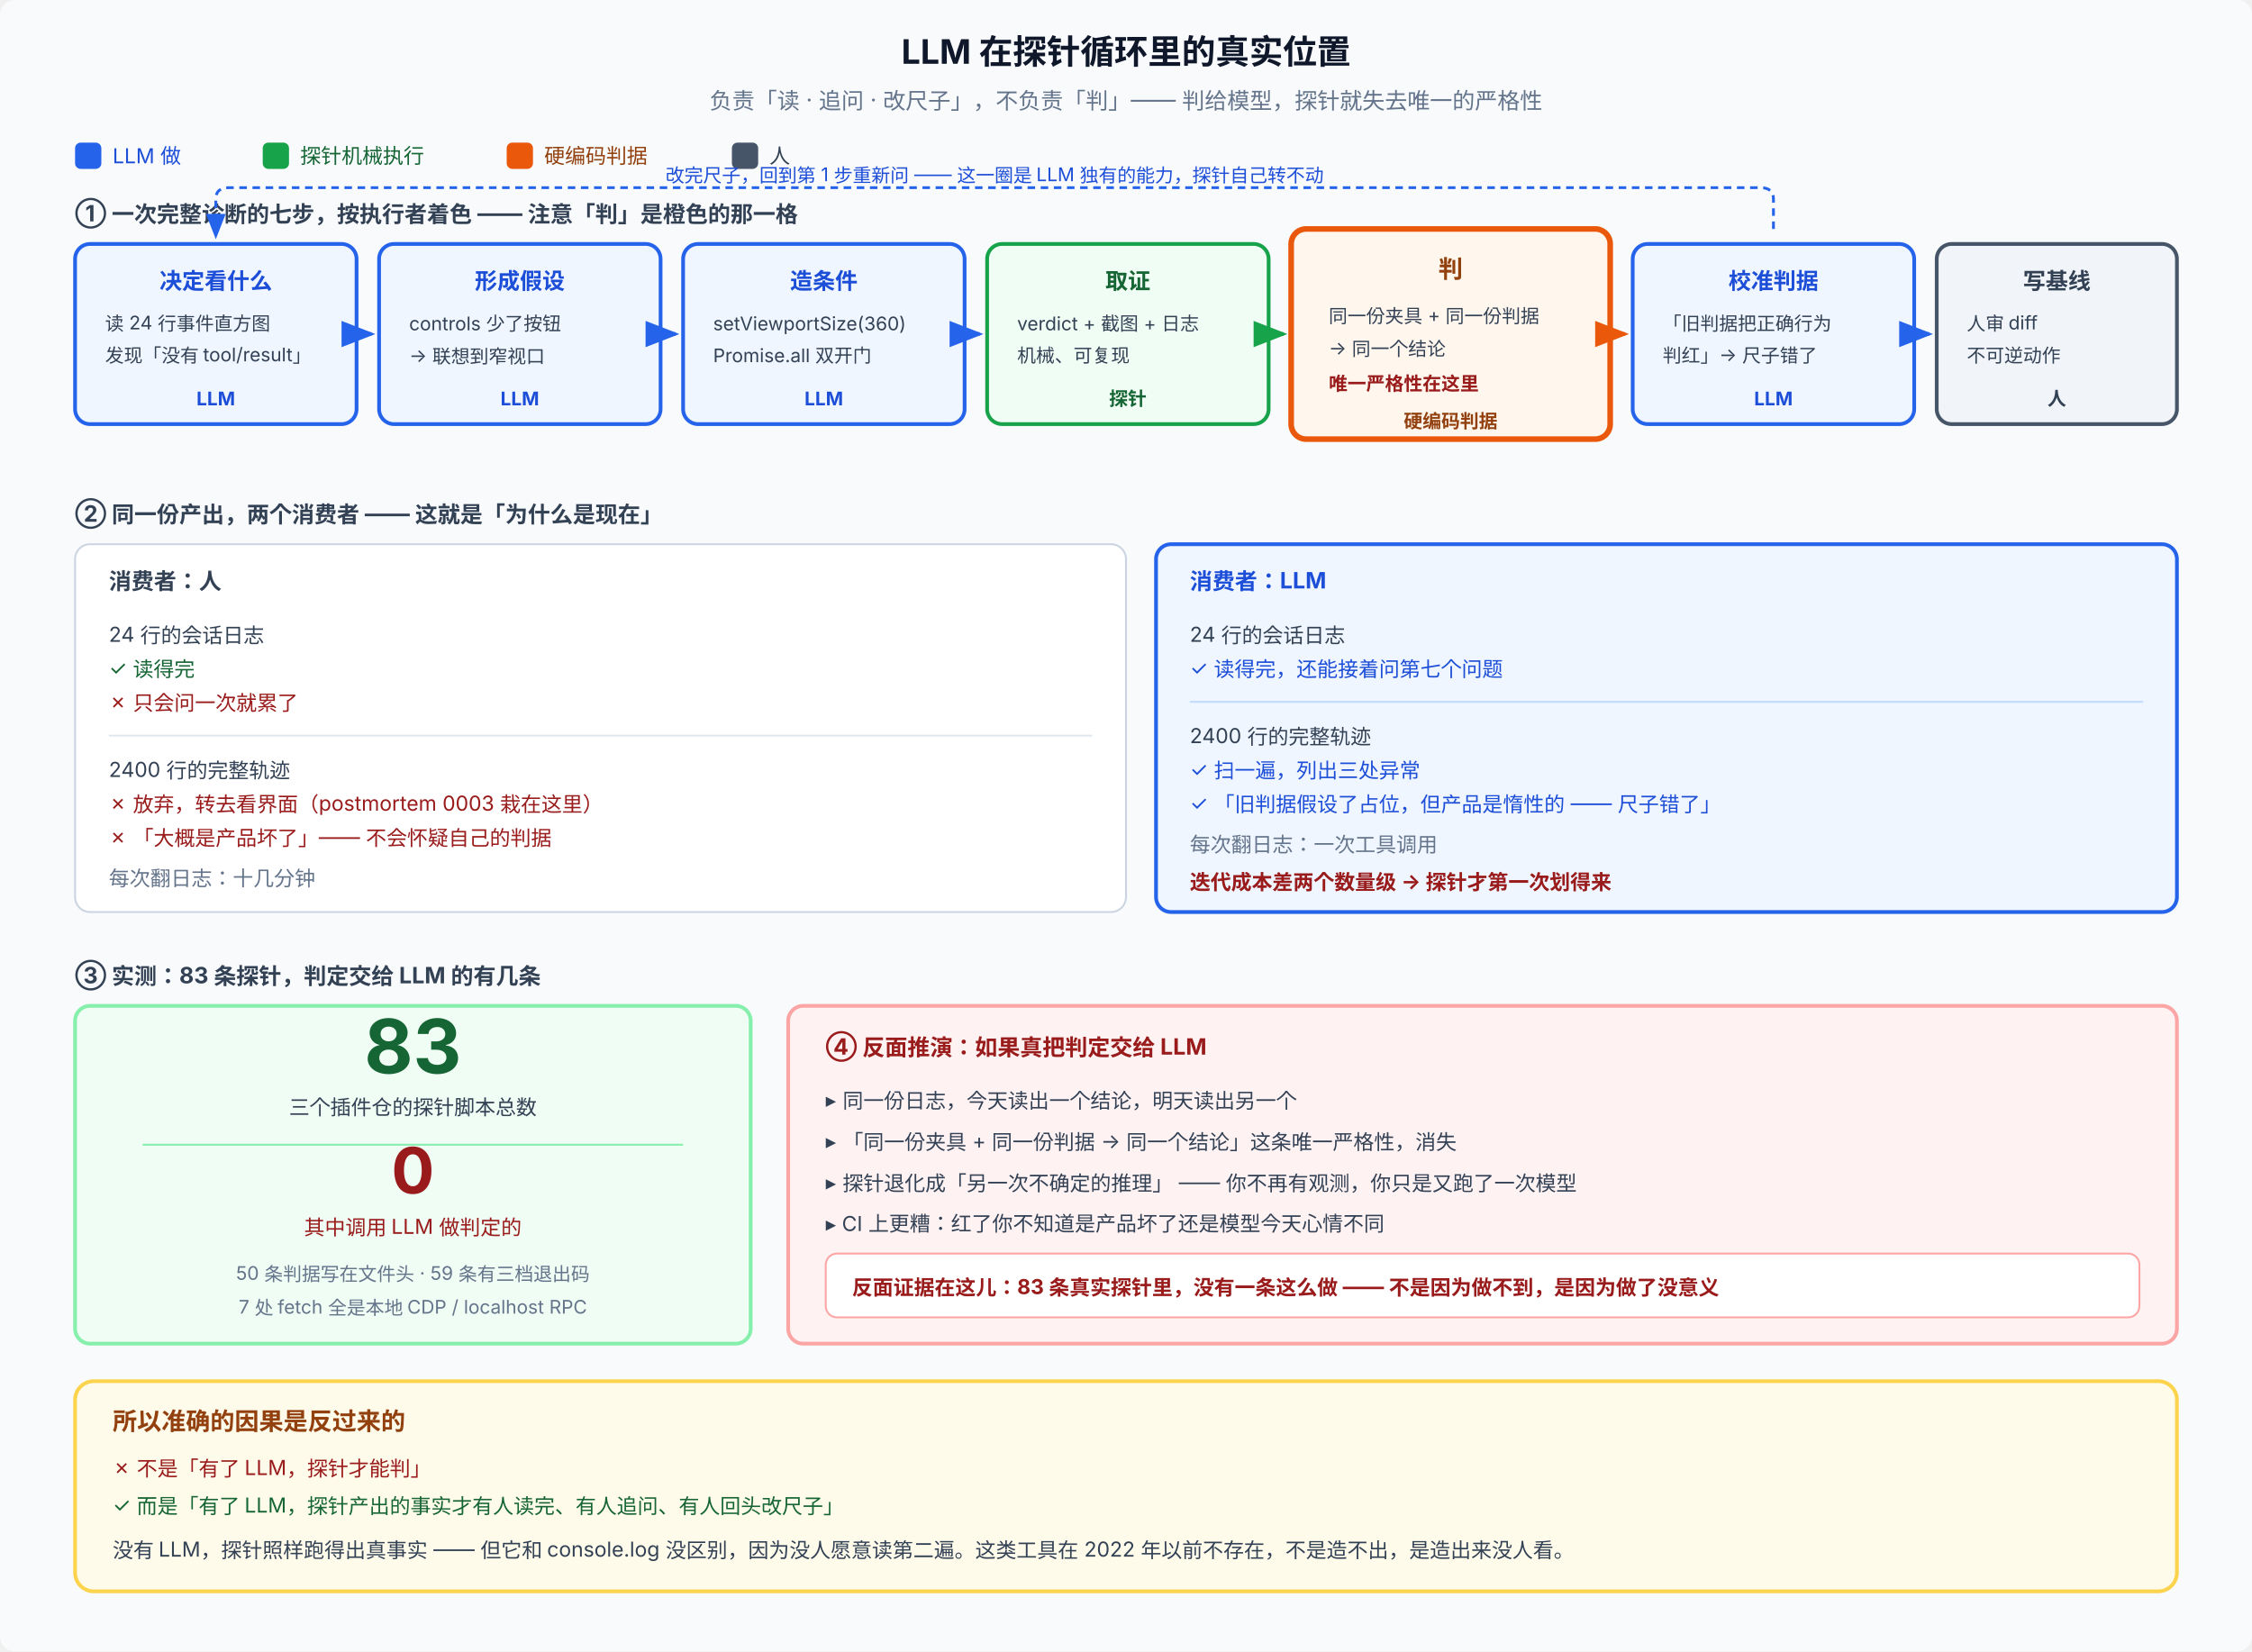
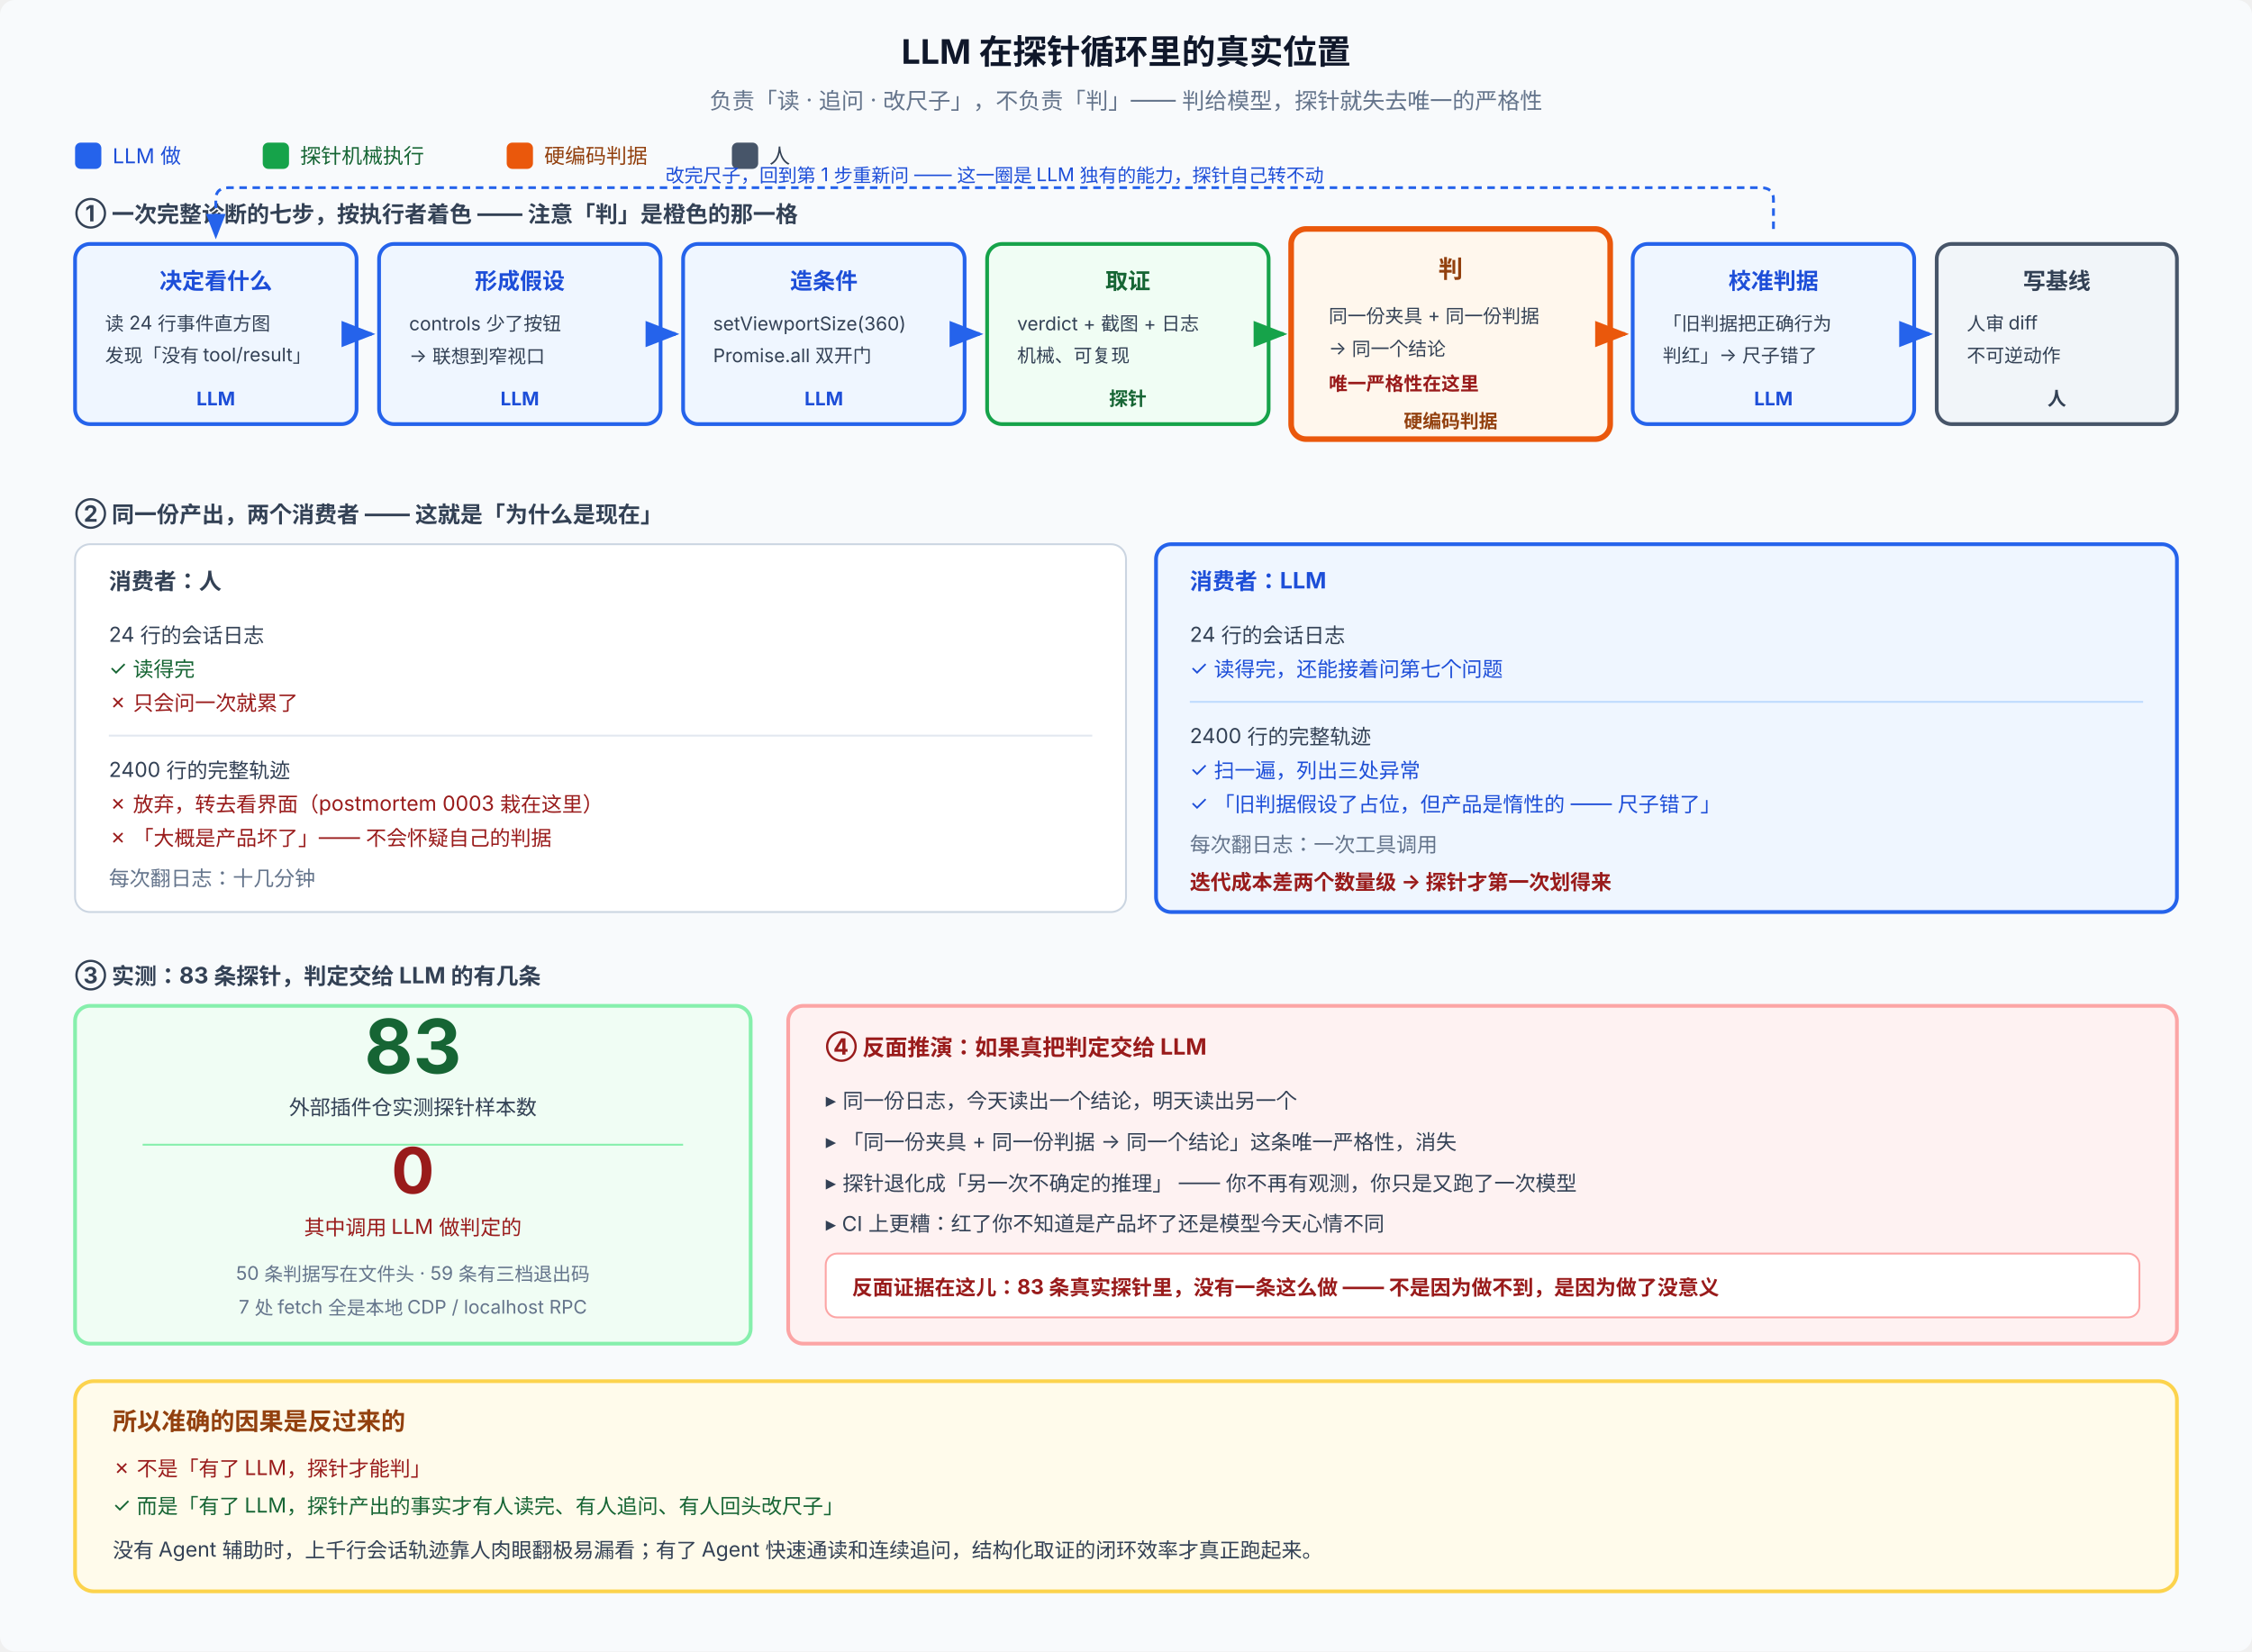
<svg xmlns="http://www.w3.org/2000/svg" viewBox="0 0 1200 880" font-family="system-ui, -apple-system, 'PingFang SC', 'Noto Sans SC', sans-serif" font-size="12" letter-spacing="0">
  <defs>
    <marker id="llm-a" viewBox="0 0 9 7" markerWidth="9" markerHeight="7" refX="8" refY="3.5" orient="auto">
      <path d="M0,0 L9,3.5 L0,7 Z" fill="#2563eb" />
    </marker>
    <marker id="llm-b" viewBox="0 0 9 7" markerWidth="9" markerHeight="7" refX="8" refY="3.5" orient="auto">
      <path d="M0,0 L9,3.5 L0,7 Z" fill="#16a34a" />
    </marker>
    <marker id="llm-c" viewBox="0 0 9 7" markerWidth="9" markerHeight="7" refX="8" refY="3.5" orient="auto">
      <path d="M0,0 L9,3.5 L0,7 Z" fill="#ea580c" />
    </marker>
    <marker id="llm-d" viewBox="0 0 9 7" markerWidth="9" markerHeight="7" refX="8" refY="3.5" orient="auto">
      <path d="M0,0 L9,3.5 L0,7 Z" fill="#475569" />
    </marker>
  </defs>
  <rect width="1200" height="880" rx="8" fill="#f8fafc" />
  <text x="600" y="34" text-anchor="middle" font-size="18" font-weight="700" fill="#0f172a">LLM 在探针循环里的真实位置</text>
  <text x="600" y="58" text-anchor="middle" fill="#64748b">负责「读 · 追问 · 改尺子」，不负责「判」—— 判给模型，探针就失去唯一的严格性</text>
  <rect x="40" y="76" width="14" height="14" rx="3" fill="#2563eb" />
  <text x="60" y="87" font-size="11" fill="#1d4ed8">LLM 做</text>
  <rect x="140" y="76" width="14" height="14" rx="3" fill="#16a34a" />
  <text x="160" y="87" font-size="11" fill="#166534">探针机械执行</text>
  <rect x="270" y="76" width="14" height="14" rx="3" fill="#ea580c" />
  <text x="290" y="87" font-size="11" fill="#92400e">硬编码判据</text>
  <rect x="390" y="76" width="14" height="14" rx="3" fill="#475569" />
  <text x="410" y="87" font-size="11" fill="#334155">人</text>
  <text x="40" y="118" font-size="12" font-weight="700" fill="#334155">① 一次完整诊断的七步，按执行者着色 —— 注意「判」是橙色的那一格</text>
  <rect x="40" y="130" width="150" height="96" rx="8" fill="#eff6ff" stroke="#2563eb" stroke-width="2" />
  <text x="115" y="154" text-anchor="middle" font-size="12" font-weight="700" fill="#1d4ed8">决定看什么</text>
  <text x="56" y="176" font-size="10" fill="#334155">读 24 行事件直方图</text>
  <text x="56" y="193" font-size="10" fill="#334155">发现「没有 tool/result」</text>
  <text x="115" y="216" text-anchor="middle" font-size="10" font-weight="700" fill="#1d4ed8">LLM</text>
  <rect x="202" y="130" width="150" height="96" rx="8" fill="#eff6ff" stroke="#2563eb" stroke-width="2" />
  <text x="277" y="154" text-anchor="middle" font-size="12" font-weight="700" fill="#1d4ed8">形成假设</text>
  <text x="218" y="176" font-size="10" fill="#334155">controls 少了按钮</text>
  <text x="218" y="193" font-size="10" fill="#334155">→ 联想到窄视口</text>
  <text x="277" y="216" text-anchor="middle" font-size="10" font-weight="700" fill="#1d4ed8">LLM</text>
  <rect x="364" y="130" width="150" height="96" rx="8" fill="#eff6ff" stroke="#2563eb" stroke-width="2" />
  <text x="439" y="154" text-anchor="middle" font-size="12" font-weight="700" fill="#1d4ed8">造条件</text>
  <text x="380" y="176" font-size="10" fill="#334155">setViewportSize(360)</text>
  <text x="380" y="193" font-size="10" fill="#334155">Promise.all 双开门</text>
  <text x="439" y="216" text-anchor="middle" font-size="10" font-weight="700" fill="#1d4ed8">LLM</text>
  <rect x="526" y="130" width="150" height="96" rx="8" fill="#f0fdf4" stroke="#16a34a" stroke-width="2" />
  <text x="601" y="154" text-anchor="middle" font-size="12" font-weight="700" fill="#166534">取证</text>
  <text x="542" y="176" font-size="10" fill="#334155">verdict + 截图 + 日志</text>
  <text x="542" y="193" font-size="10" fill="#334155">机械、可复现</text>
  <text x="601" y="216" text-anchor="middle" font-size="10" font-weight="700" fill="#166534">探针</text>
  <rect x="688" y="122" width="170" height="112" rx="8" fill="#fff7ed" stroke="#ea580c" stroke-width="3" />
  <text x="773" y="148" text-anchor="middle" font-size="13" font-weight="700" fill="#92400e">判</text>
  <text x="708" y="172" font-size="10" fill="#334155">同一份夹具 + 同一份判据</text>
  <text x="708" y="189" font-size="10" fill="#334155">→ 同一个结论</text>
  <text x="708" y="208" font-size="10" font-weight="700" fill="#991b1b">唯一严格性在这里</text>
  <text x="773" y="228" text-anchor="middle" font-size="10" font-weight="700" fill="#92400e">硬编码判据</text>
  <rect x="870" y="130" width="150" height="96" rx="8" fill="#eff6ff" stroke="#2563eb" stroke-width="2" />
  <text x="945" y="154" text-anchor="middle" font-size="12" font-weight="700" fill="#1d4ed8">校准判据</text>
  <text x="886" y="176" font-size="10" fill="#334155">「旧判据把正确行为</text>
  <text x="886" y="193" font-size="10" fill="#334155">判红」→ 尺子错了</text>
  <text x="945" y="216" text-anchor="middle" font-size="10" font-weight="700" fill="#1d4ed8">LLM</text>
  <rect x="1032" y="130" width="128" height="96" rx="8" fill="#f1f5f9" stroke="#475569" stroke-width="2" />
  <text x="1096" y="154" text-anchor="middle" font-size="12" font-weight="700" fill="#334155">写基线</text>
  <text x="1048" y="176" font-size="10" fill="#334155">人审 diff</text>
  <text x="1048" y="193" font-size="10" fill="#334155">不可逆动作</text>
  <text x="1096" y="216" text-anchor="middle" font-size="10" font-weight="700" fill="#334155">人</text>
  <line x1="192" y1="178" x2="198" y2="178" stroke="#2563eb" stroke-width="2" marker-end="url(#llm-a)" />
  <line x1="354" y1="178" x2="360" y2="178" stroke="#2563eb" stroke-width="2" marker-end="url(#llm-a)" />
  <line x1="516" y1="178" x2="522" y2="178" stroke="#2563eb" stroke-width="2" marker-end="url(#llm-a)" />
  <line x1="678" y1="178" x2="684" y2="178" stroke="#16a34a" stroke-width="2" marker-end="url(#llm-b)" />
  <line x1="860" y1="178" x2="866" y2="178" stroke="#ea580c" stroke-width="2" marker-end="url(#llm-c)" />
  <line x1="1022" y1="178" x2="1028" y2="178" stroke="#2563eb" stroke-width="2" marker-end="url(#llm-a)" />
  <path d="M945 122 L945 106 Q945 100 938 100 L122 100 Q115 100 115 106 L115 126" fill="none" stroke="#2563eb" stroke-width="1.5" stroke-dasharray="4 3" marker-end="url(#llm-a)" />
  <text x="530" y="97" text-anchor="middle" font-size="10" fill="#1d4ed8">改完尺子，回到第 1 步重新问 —— 这一圈是 LLM 独有的能力，探针自己转不动</text>
  <text x="40" y="278" font-size="12" font-weight="700" fill="#334155">② 同一份产出，两个消费者 —— 这就是「为什么是现在」</text>
  <rect x="40" y="290" width="560" height="196" rx="8" fill="#ffffff" stroke="#cbd5e1" />
  <text x="58" y="314" font-size="12" font-weight="700" fill="#334155">消费者：人</text>
  <text x="58" y="342" font-size="11" fill="#334155">24 行的会话日志</text>
  <text x="58" y="360" font-size="11" fill="#166534">✓ 读得完</text>
  <text x="58" y="378" font-size="11" fill="#991b1b">✗ 只会问一次就累了</text>
  <line x1="58" y1="392" x2="582" y2="392" stroke="#e2e8f0" />
  <text x="58" y="414" font-size="11" fill="#334155">2400 行的完整轨迹</text>
  <text x="58" y="432" font-size="11" fill="#991b1b">✗ 放弃，转去看界面（postmortem 0003 栽在这里）</text>
  <text x="58" y="450" font-size="11" fill="#991b1b">✗ 「大概是产品坏了」—— 不会怀疑自己的判据</text>
  <text x="58" y="472" font-size="11" fill="#64748b">每次翻日志：十几分钟</text>
  <rect x="616" y="290" width="544" height="196" rx="8" fill="#eff6ff" stroke="#2563eb" stroke-width="2" />
  <text x="634" y="314" font-size="12" font-weight="700" fill="#1d4ed8">消费者：LLM</text>
  <text x="634" y="342" font-size="11" fill="#334155">24 行的会话日志</text>
  <text x="634" y="360" font-size="11" fill="#1d4ed8">✓ 读得完，还能接着问第七个问题</text>
  <line x1="634" y1="374" x2="1142" y2="374" stroke="#bfdbfe" />
  <text x="634" y="396" font-size="11" fill="#334155">2400 行的完整轨迹</text>
  <text x="634" y="414" font-size="11" fill="#1d4ed8">✓ 扫一遍，列出三处异常</text>
  <text x="634" y="432" font-size="11" fill="#1d4ed8">✓ 「旧判据假设了占位，但产品是惰性的 —— 尺子错了」</text>
  <text x="634" y="454" font-size="11" fill="#64748b">每次翻日志：一次工具调用</text>
  <text x="634" y="474" font-size="11" font-weight="700" fill="#991b1b">迭代成本差两个数量级 → 探针才第一次划得来</text>
  <text x="40" y="524" font-size="12" font-weight="700" fill="#334155">③ 实测：83 条探针，判定交给 LLM 的有几条</text>
  <rect x="40" y="536" width="360" height="180" rx="8" fill="#f0fdf4" stroke="#86efac" stroke-width="2" />
  <text x="220" y="572" text-anchor="middle" font-size="40" font-weight="700" fill="#166534">83</text>
-   <text x="220" y="594" text-anchor="middle" font-size="11" fill="#334155">三个插件仓的探针脚本总数</text>
+   <text x="220" y="594" text-anchor="middle" font-size="11" fill="#334155">外部插件仓实测探针样本数</text>
  <line x1="76" y1="610" x2="364" y2="610" stroke="#86efac" />
  <text x="220" y="636" text-anchor="middle" font-size="34" font-weight="700" fill="#991b1b">0</text>
  <text x="220" y="658" text-anchor="middle" font-size="11" fill="#991b1b">其中调用 LLM 做判定的</text>
  <text x="220" y="682" text-anchor="middle" font-size="10" fill="#64748b">50 条判据写在文件头 · 59 条有三档退出码</text>
  <text x="220" y="700" text-anchor="middle" font-size="10" fill="#64748b">7 处 fetch 全是本地 CDP / localhost RPC</text>
  <rect x="420" y="536" width="740" height="180" rx="8" fill="#fef2f2" stroke="#fca5a5" stroke-width="2" />
  <text x="440" y="562" font-size="12" font-weight="700" fill="#991b1b">④ 反面推演：如果真把判定交给 LLM</text>
  <text x="440" y="590" font-size="11" fill="#334155">▸ 同一份日志，今天读出一个结论，明天读出另一个</text>
  <text x="440" y="612" font-size="11" fill="#334155">▸ 「同一份夹具 + 同一份判据 → 同一个结论」这条唯一严格性，消失</text>
  <text x="440" y="634" font-size="11" fill="#334155">▸ 探针退化成「另一次不确定的推理」 —— 你不再有观测，你只是又跑了一次模型</text>
  <text x="440" y="656" font-size="11" fill="#334155">▸ CI 上更糟：红了你不知道是产品坏了还是模型今天心情不同</text>
  <rect x="440" y="668" width="700" height="34" rx="6" fill="#ffffff" stroke="#fca5a5" />
  <text x="454" y="690" font-size="11" font-weight="700" fill="#991b1b">反面证据在这儿：83 条真实探针里，没有一条这么做 —— 不是因为做不到，是因为做了没意义</text>
  <rect x="40" y="736" width="1120" height="112" rx="10" fill="#fffbeb" stroke="#fcd34d" stroke-width="2" />
  <text x="60" y="762" font-size="13" font-weight="700" fill="#92400e">所以准确的因果是反过来的</text>
  <text x="60" y="786" font-size="11" fill="#991b1b">✗ 不是「有了 LLM，探针才能判」</text>
  <text x="60" y="806" font-size="11" fill="#166534">✓ 而是「有了 LLM，探针产出的事实才有人读完、有人追问、有人回头改尺子」</text>
-   <text x="60" y="830" font-size="11" fill="#334155">没有 LLM，探针照样跑得出真事实 —— 但它和 console.log 没区别，因为没人愿意读第二遍。这类工具在 2022 年以前不存在，不是造不出，是造出来没人看。</text>
+   <text x="60" y="830" font-size="11" fill="#334155">没有 Agent 辅助时，上千行会话轨迹靠人肉眼翻极易漏看；有了 Agent 快速通读和连续追问，结构化取证的闭环效率才真正跑起来。</text>
</svg>
